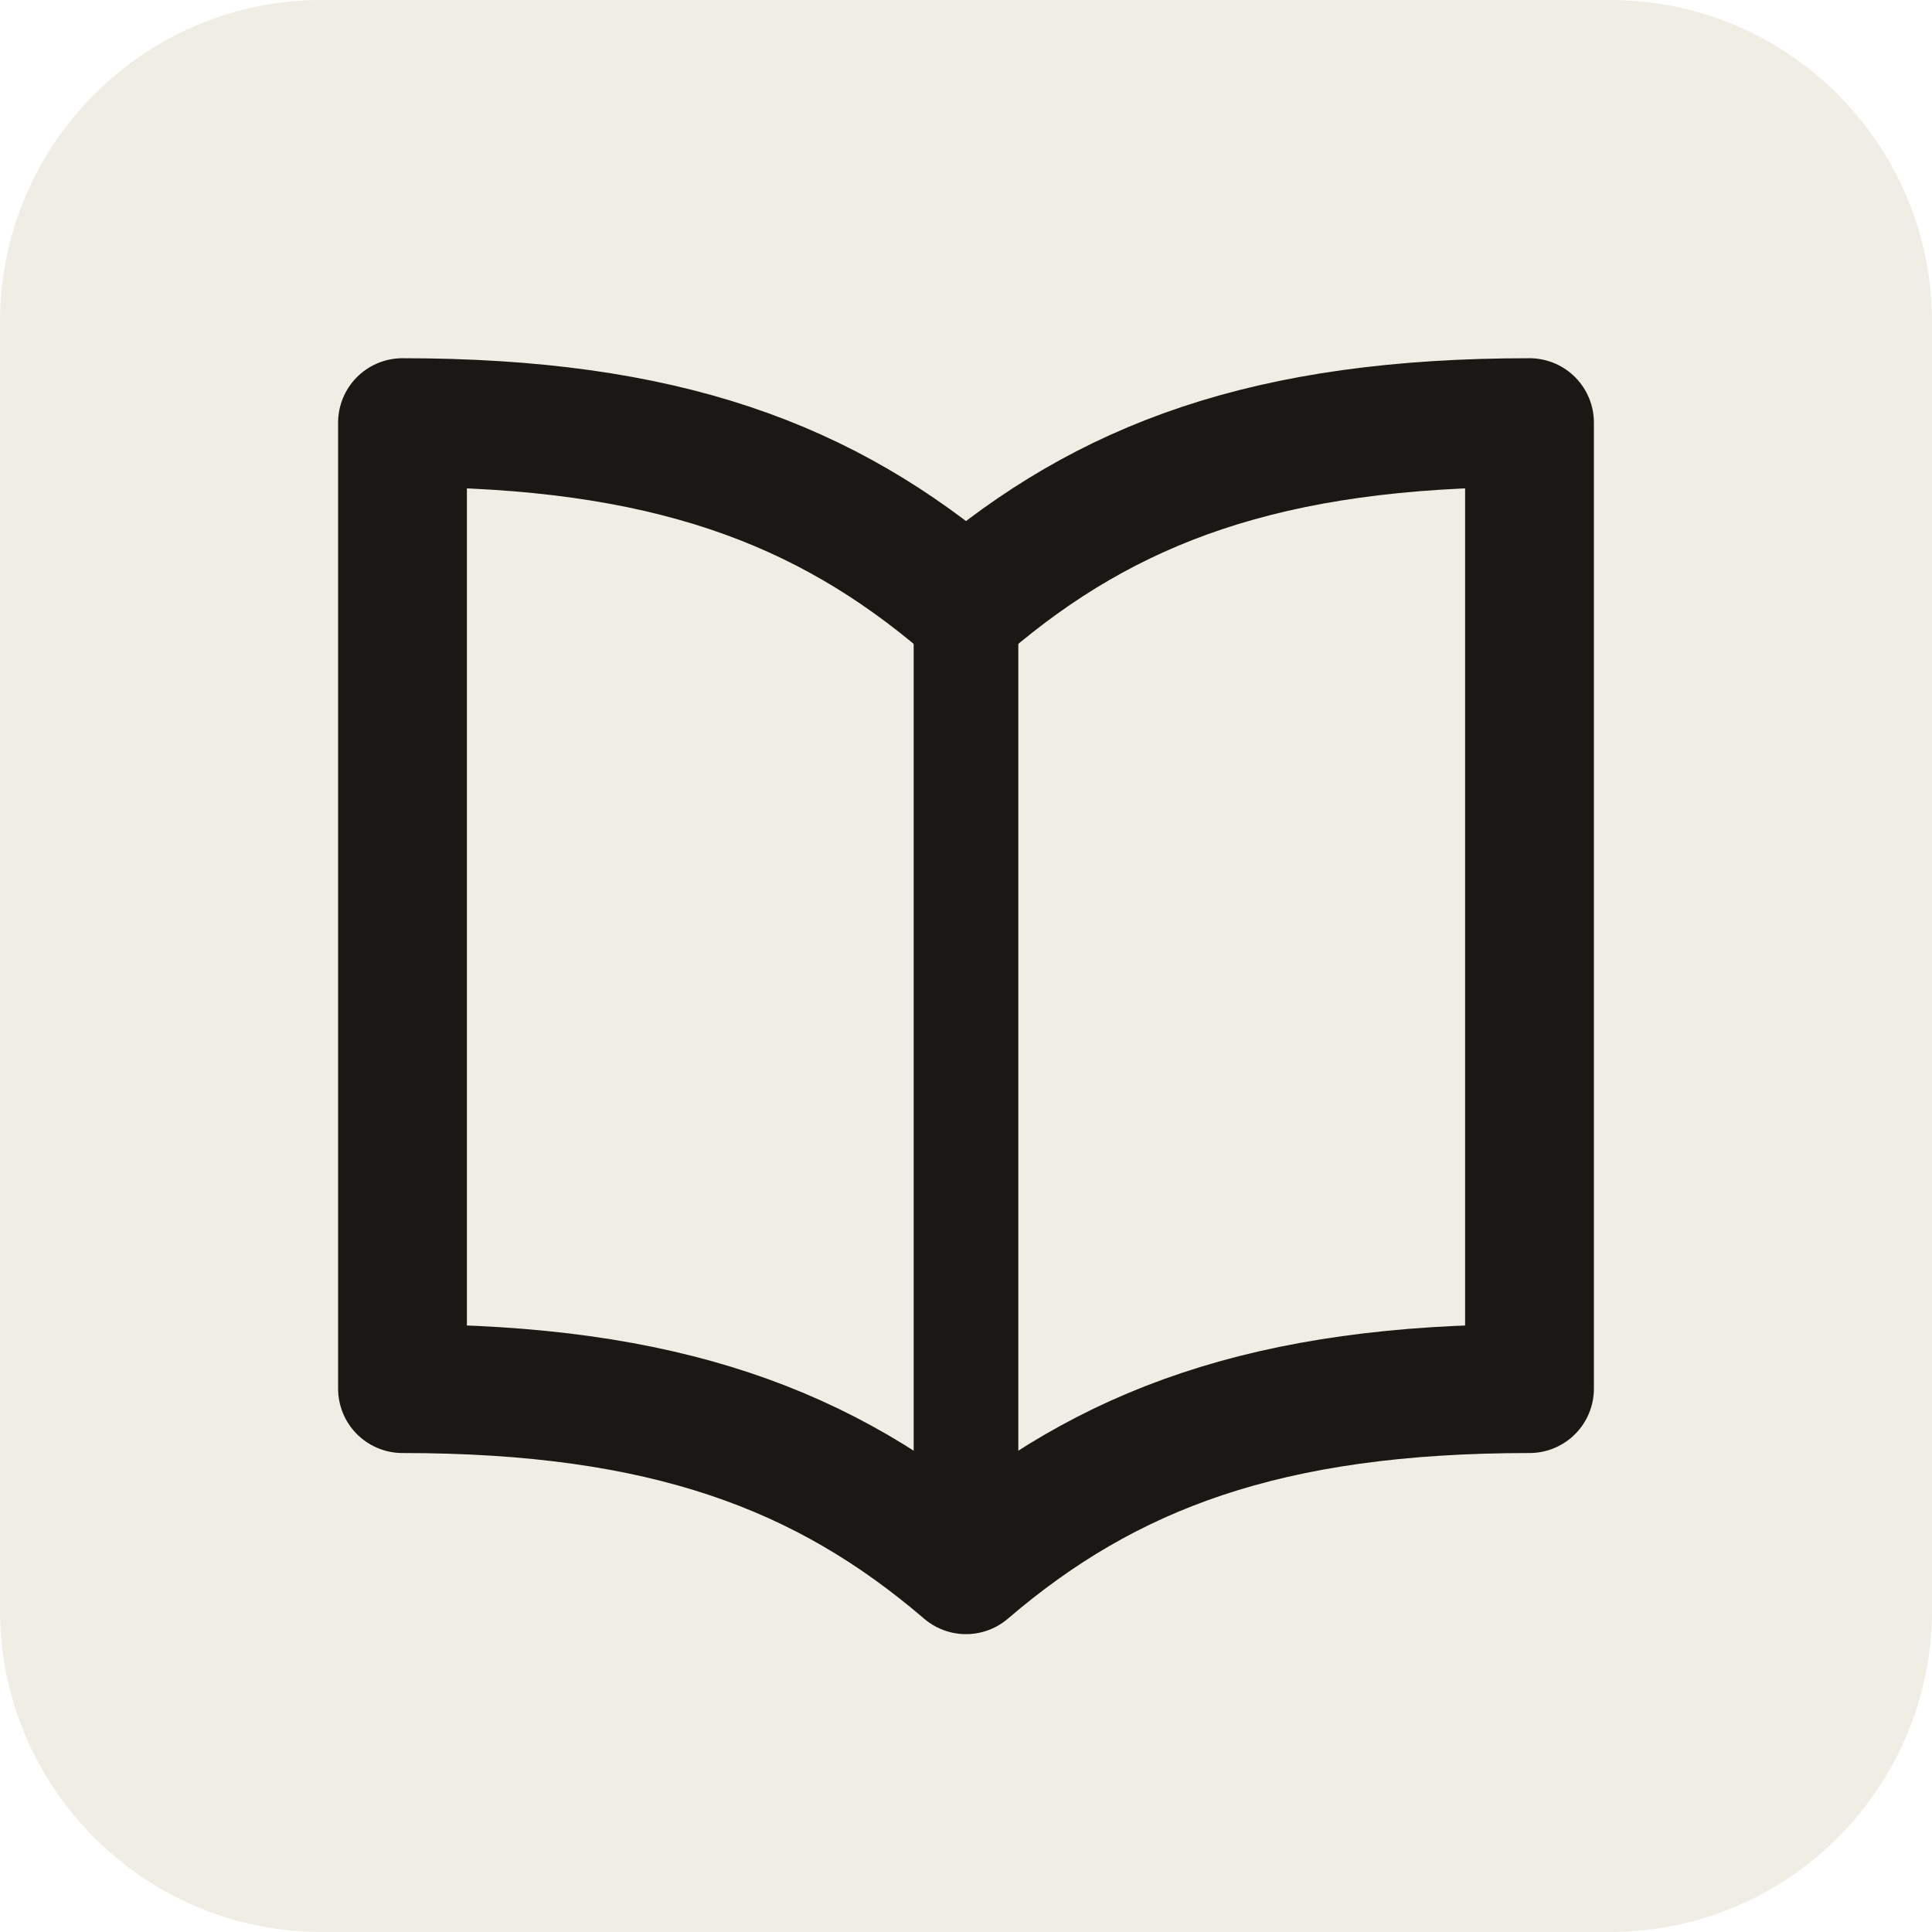
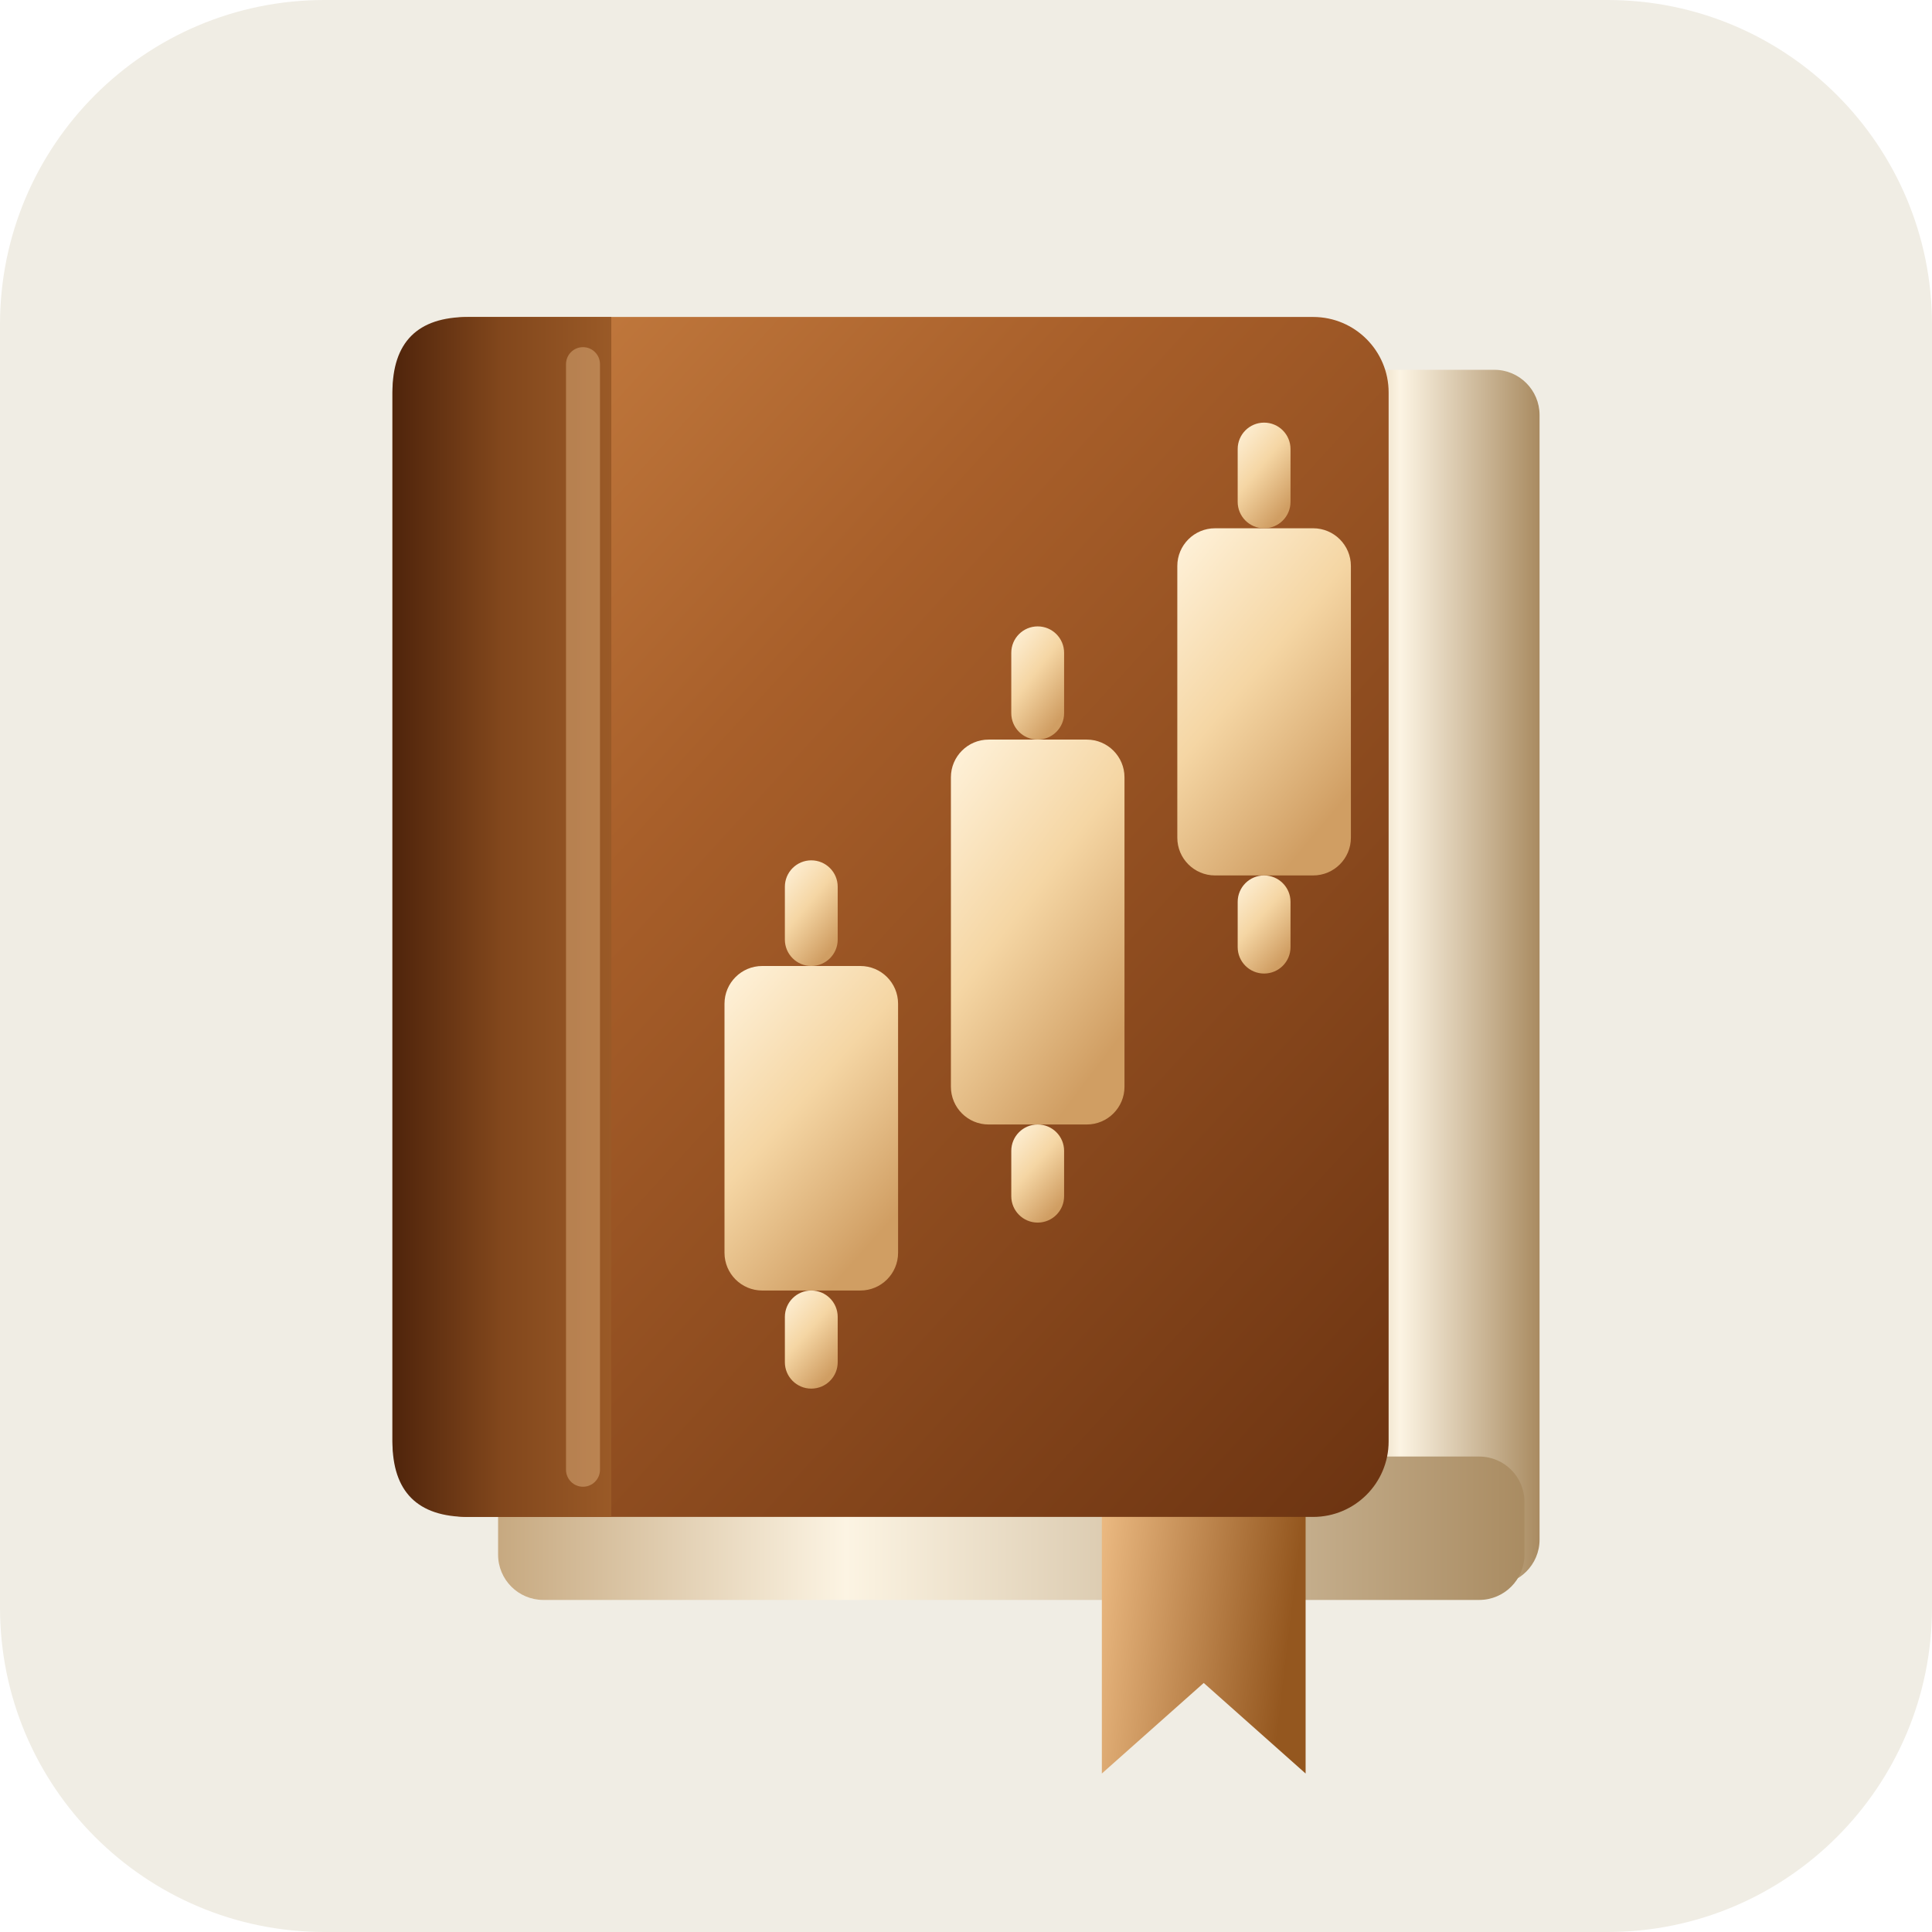
- <svg xmlns="http://www.w3.org/2000/svg" viewBox="0 0 48 48" width="48" height="48">
-   <rect width="48" height="48" rx="8" fill="#F0EDE4" />
-   <g fill="none" stroke="#1A1714" stroke-linecap="round" stroke-linejoin="round">
-     <path d="M24 15C20.5 12 16.5 10.5 10 10.5v24c6.5 0 10.5 1.5 14 4.5 3.5-3 7.5-4.5 14-4.5v-24c-6.5 0-10.5 1.5-14 4.5z" stroke-width="3.2" />
-     <path d="M24 15v24" stroke-width="2.6" />
+ <svg xmlns="http://www.w3.org/2000/svg" viewBox="0 0 512 512" width="512" height="512">
+   <defs>
+     <linearGradient id="cover" x1="0.05" y1="0" x2="0.95" y2="1">
+       <stop offset="0" stop-color="#C67E41" />
+       <stop offset="0.34" stop-color="#A85F2A" />
+       <stop offset="1" stop-color="#6E3512" />
+     </linearGradient>
+     <linearGradient id="spine" x1="0" y1="0" x2="1" y2="0">
+       <stop offset="0" stop-color="#4F240B" />
+       <stop offset="0.5" stop-color="#82471C" />
+       <stop offset="1" stop-color="#9A5A27" />
+     </linearGradient>
+     <linearGradient id="pages" x1="0" y1="0" x2="1" y2="0">
+       <stop offset="0" stop-color="#C6A87F" />
+       <stop offset="0.34" stop-color="#FCF4E3" />
+       <stop offset="1" stop-color="#A98B61" />
+     </linearGradient>
+     <linearGradient id="gold" x1="0" y1="0" x2="0.6" y2="1">
+       <stop offset="0" stop-color="#FFF3DC" />
+       <stop offset="0.5" stop-color="#F5D6A4" />
+       <stop offset="1" stop-color="#D09E63" />
+     </linearGradient>
+     <linearGradient id="ribbon" x1="0" y1="0" x2="1" y2="0.2">
+       <stop offset="0" stop-color="#EFBE86" />
+       <stop offset="1" stop-color="#94571F" />
+     </linearGradient>
+   </defs>
+   <rect width="512" height="512" rx="86" fill="#F0EDE4" />
+   <rect x="352" y="98" width="56" height="322" rx="12" fill="url(#pages)" />
+   <rect x="132" y="386" width="272" height="38" rx="12" fill="url(#pages)" />
+   <path d="M292 380 L346 380 L346 470 L319 446 L292 470 Z" fill="url(#ribbon)" />
+   <rect x="104" y="84" width="264" height="318" rx="20" fill="url(#cover)" />
+   <path d="M104 104 Q104 84 124 84 L162 84 L162 402 L124 402 Q104 402 104 382 Z" fill="url(#spine)" />
+   <rect x="150" y="92" width="9" height="302" rx="4.5" fill="#FFD9A8" opacity="0.34" />
+   <g fill="url(#gold)">
+     <rect x="192" y="256" width="46" height="86" rx="10" />
+     <rect x="208" y="228" width="14" height="28" rx="7" />
+     <rect x="208" y="342" width="14" height="26" rx="7" />
+     <rect x="252" y="196" width="46" height="102" rx="10" />
+     <rect x="268" y="166" width="14" height="30" rx="7" />
+     <rect x="268" y="298" width="14" height="26" rx="7" />
+     <rect x="312" y="140" width="46" height="92" rx="10" />
+     <rect x="328" y="112" width="14" height="28" rx="7" />
+     <rect x="328" y="232" width="14" height="26" rx="7" />
  </g>
</svg>
